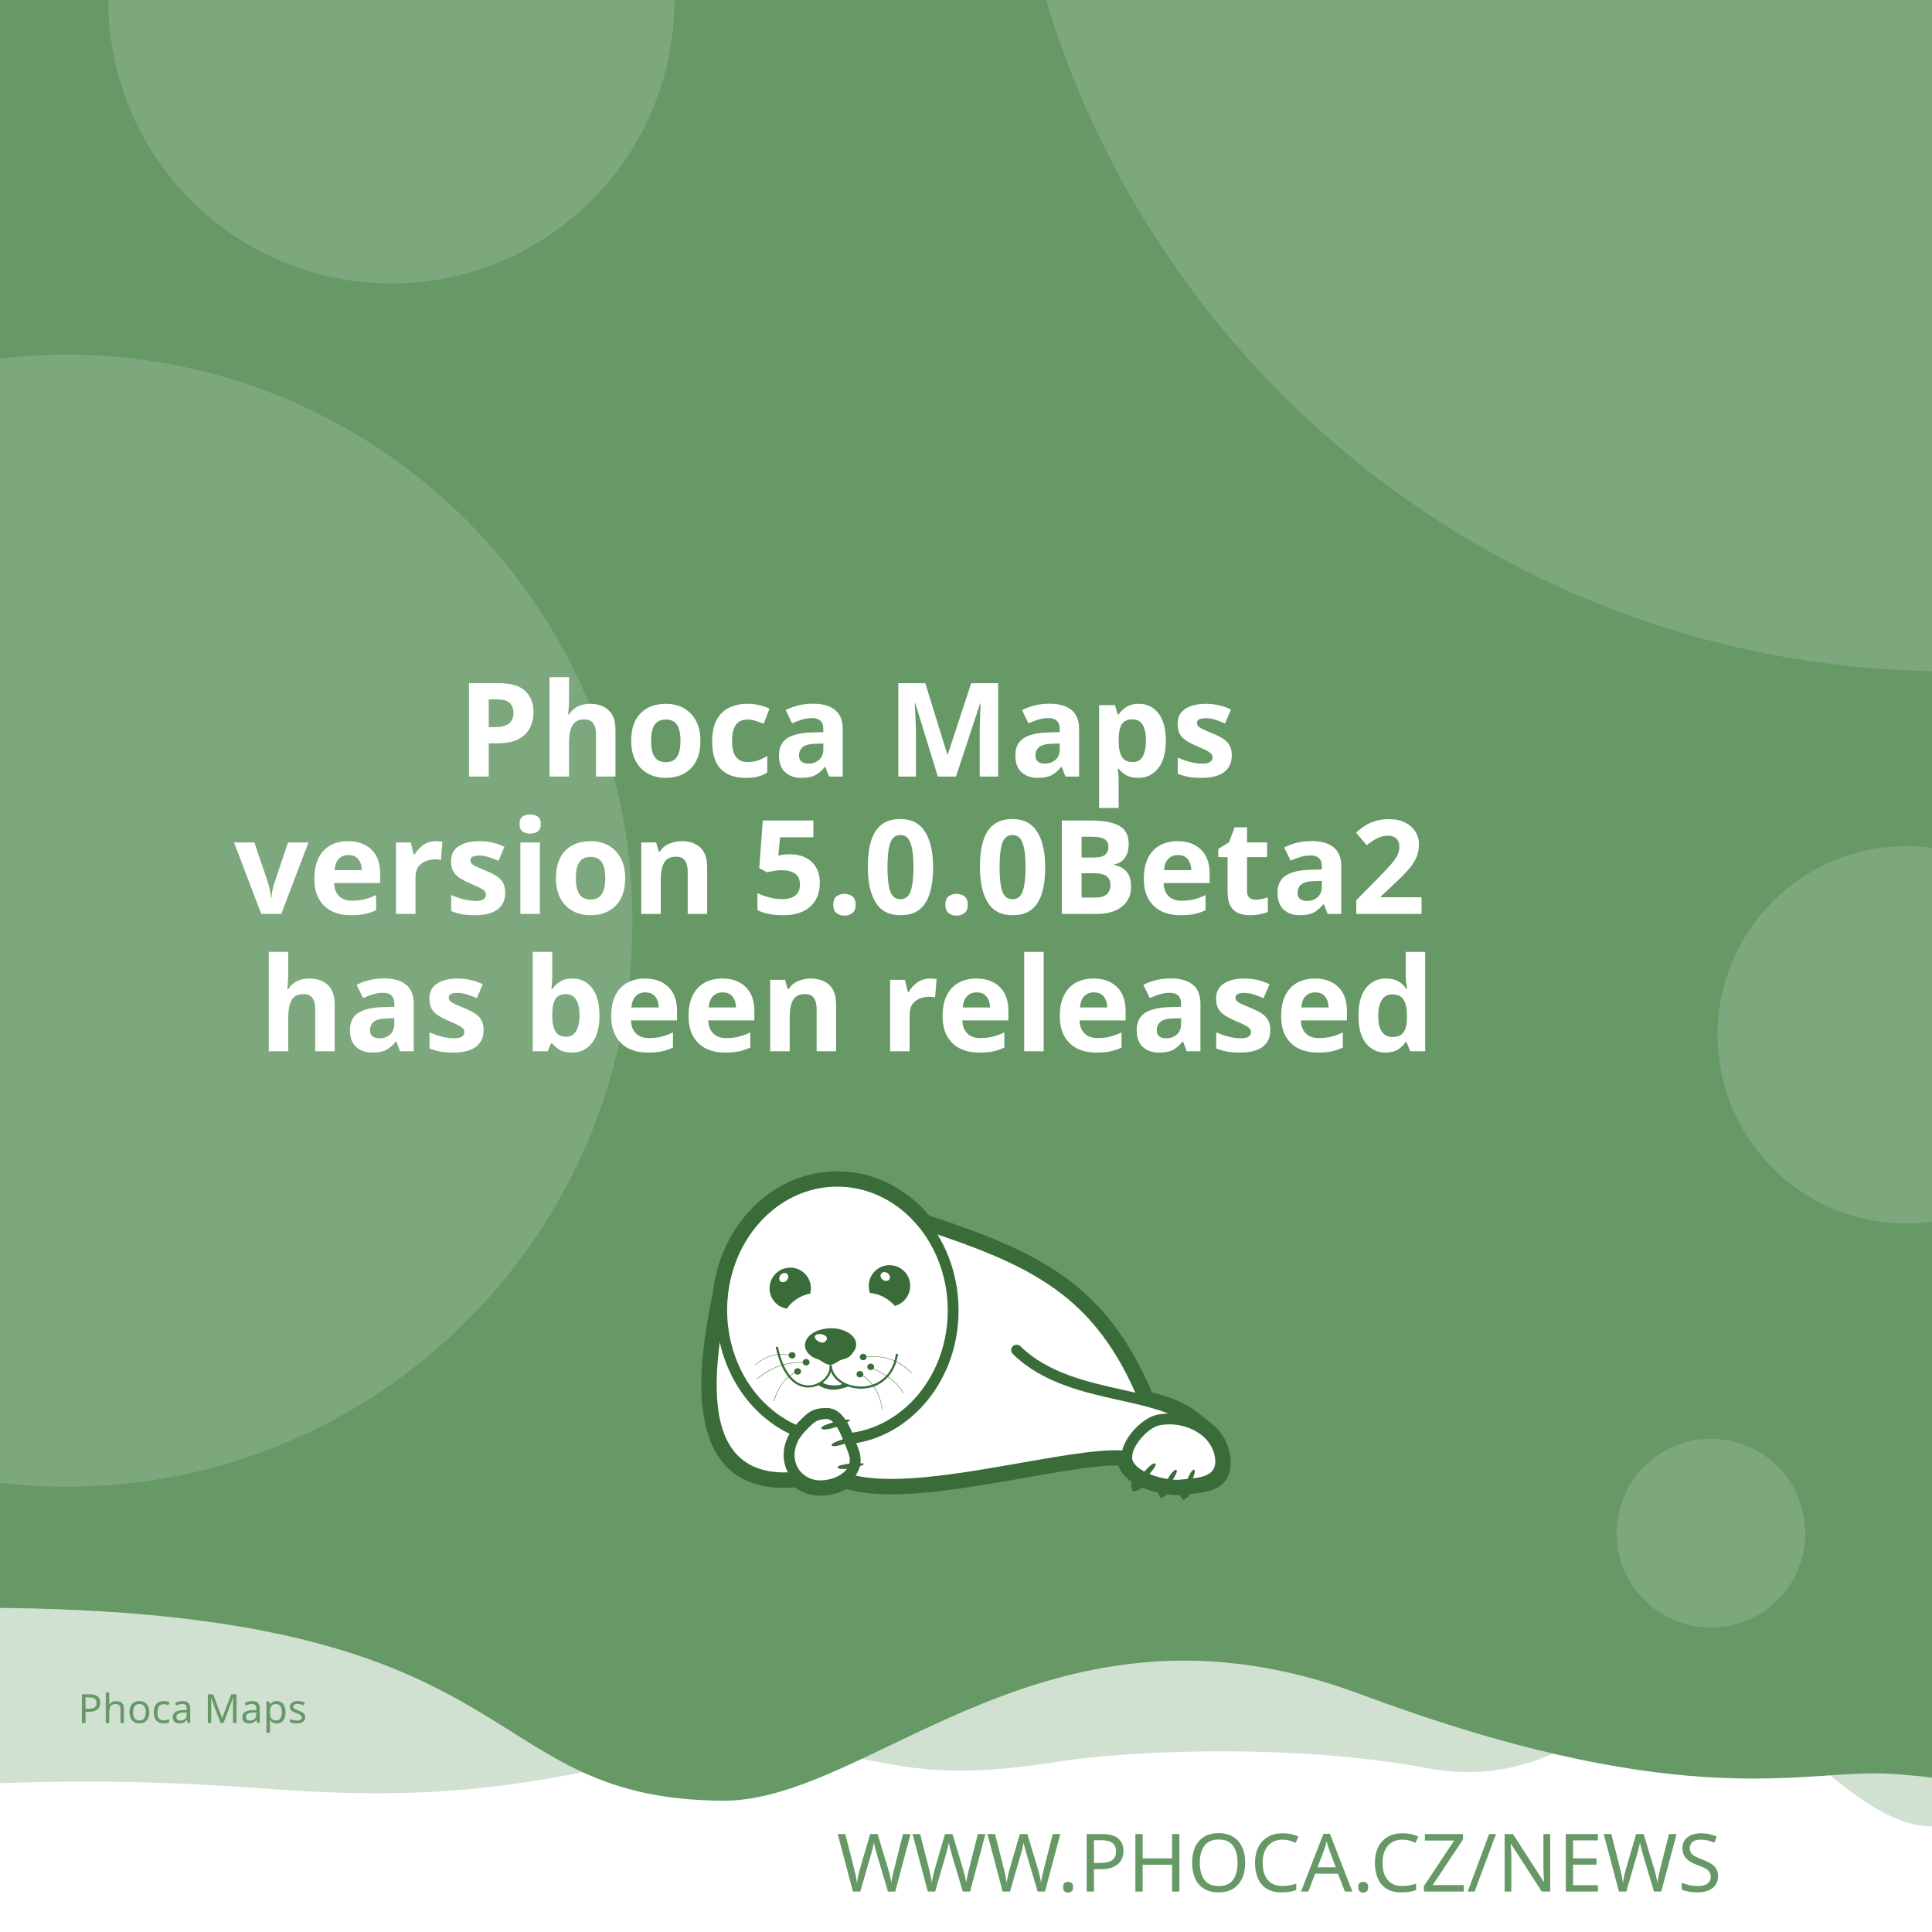
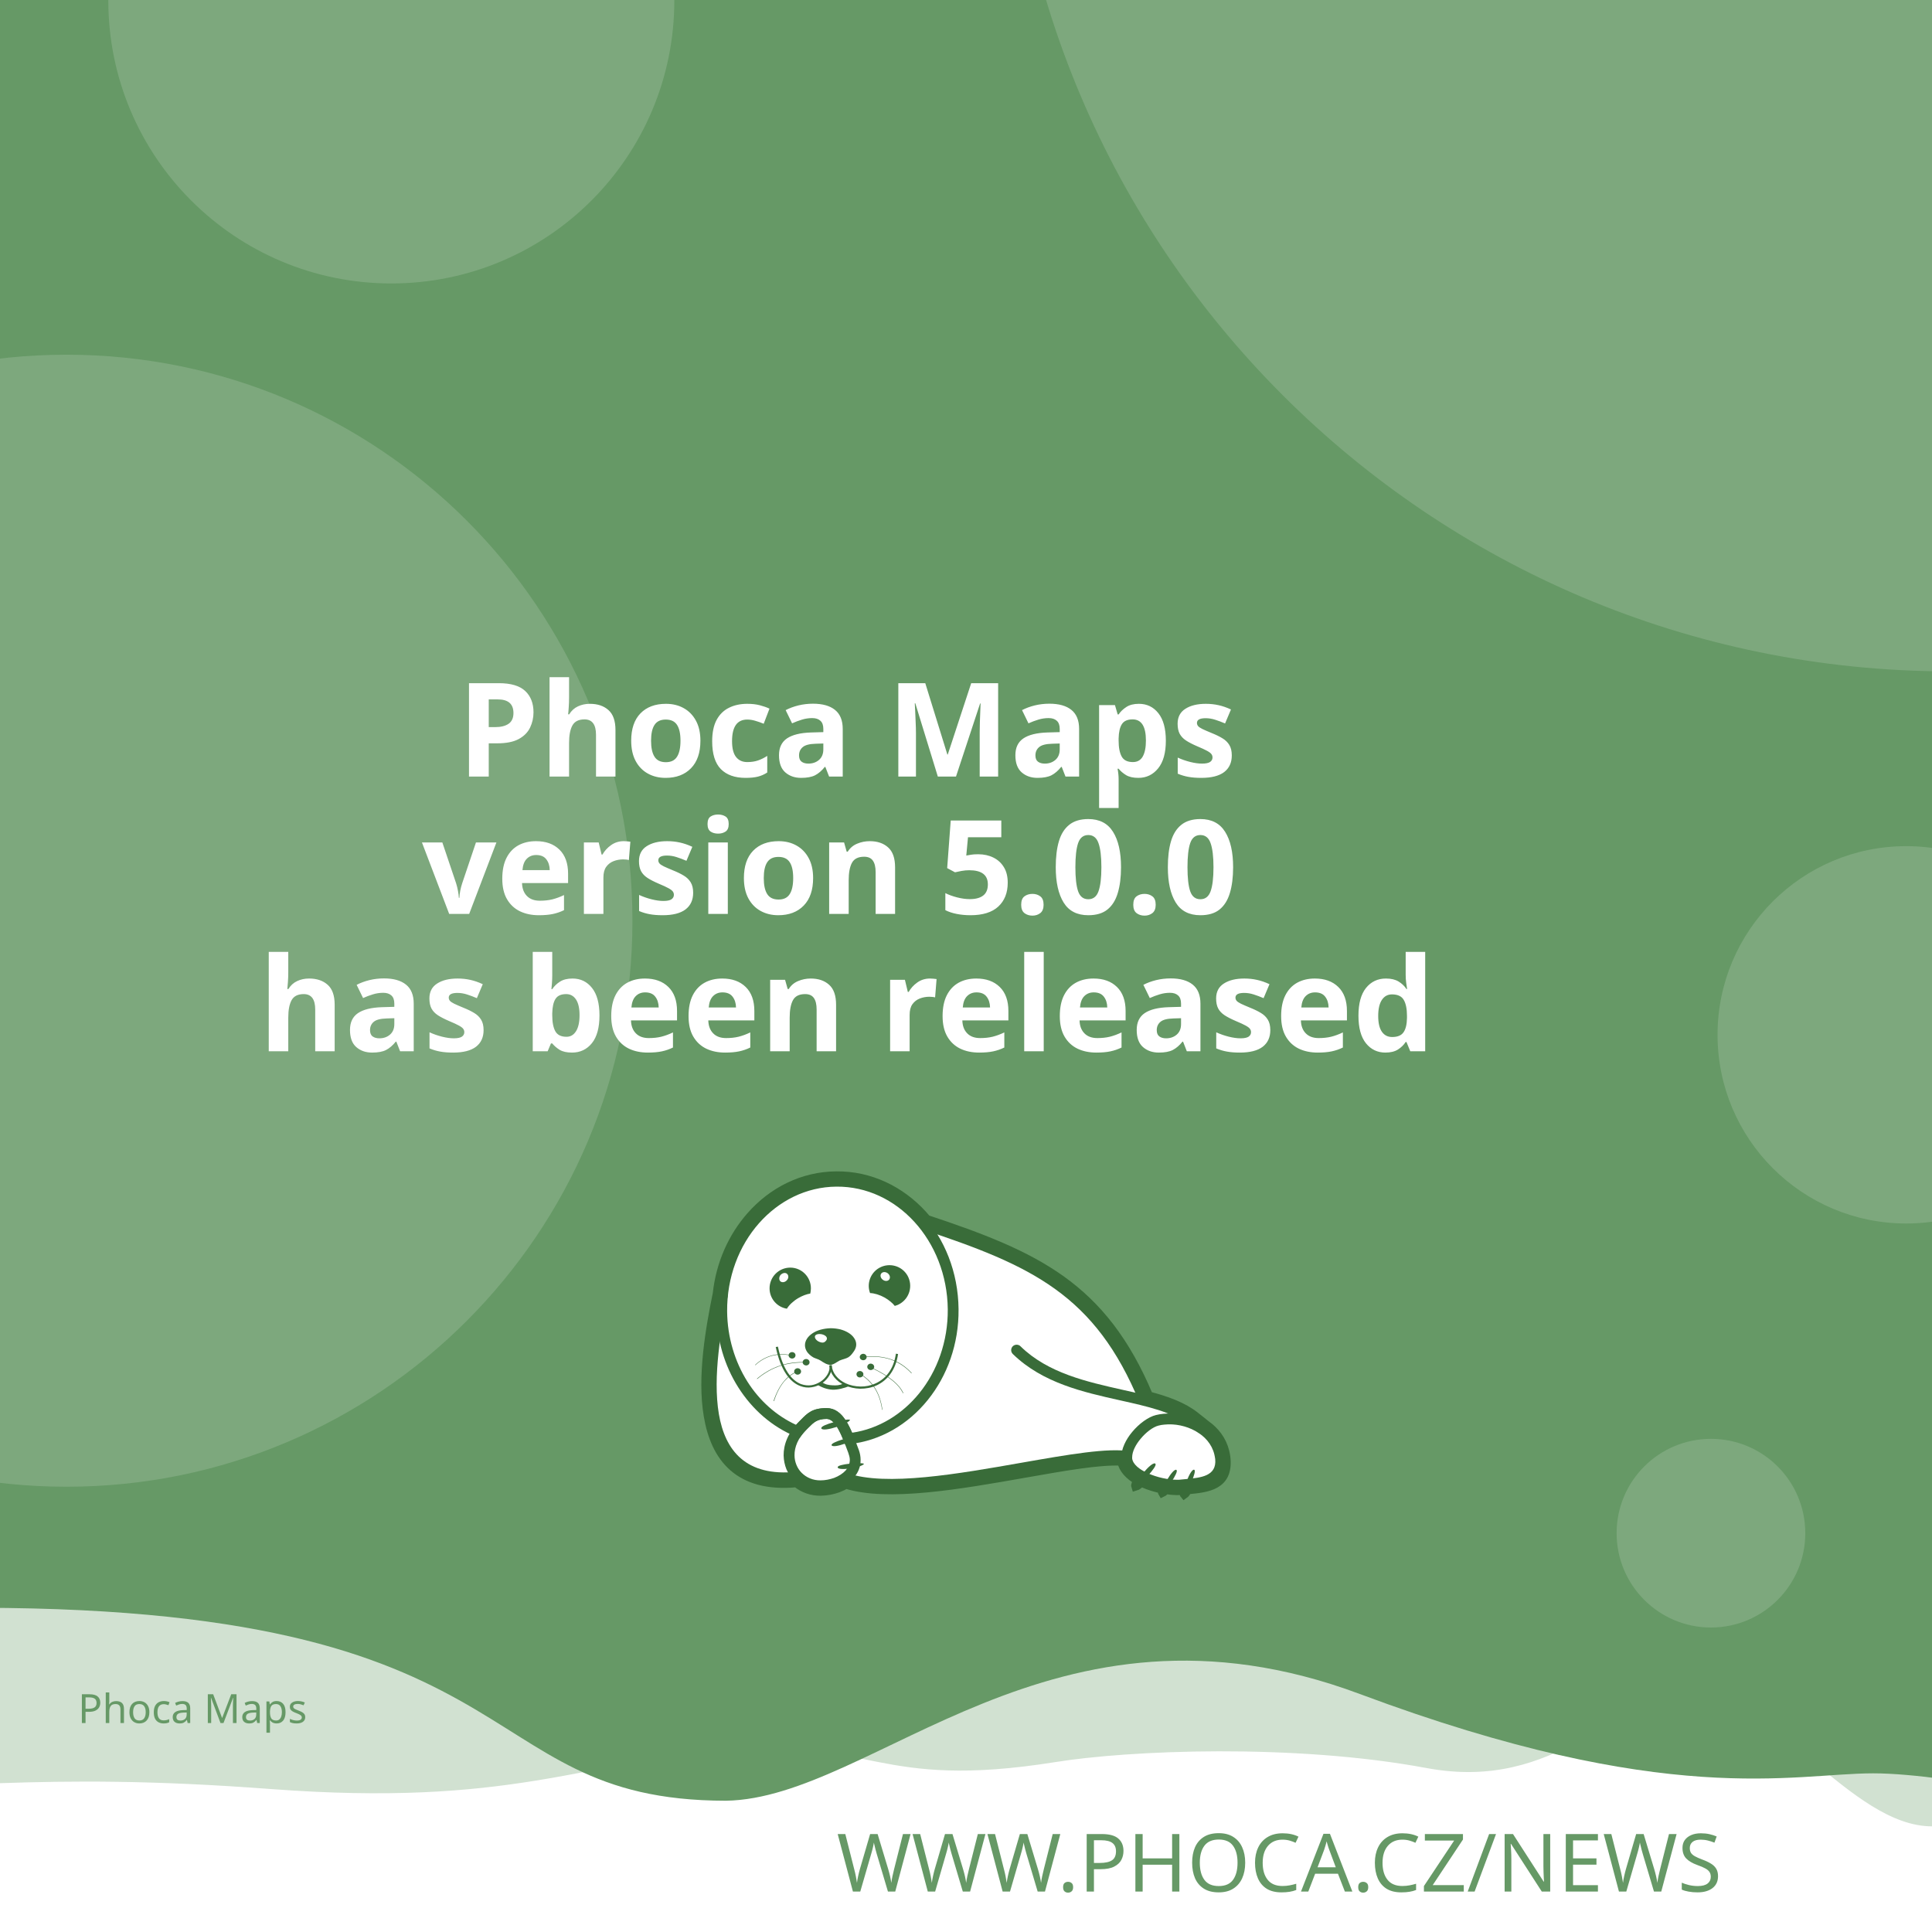
<svg xmlns="http://www.w3.org/2000/svg" width="512" height="512" viewBox="0 0 512 512" version="1.1" id="svg5">
  <defs id="defs2">
    <clipPath id="clip1">
      <path d="M 20,426 H 575 V 841.891 H 20 Z m 0,0" id="path2" />
    </clipPath>
  </defs>
  <g id="layer1">
    <path d="m -288.549,96.962 a 6.384,6.384 0 0 0 -6.384,6.384 v 81.087 a 6.384,6.384 0 0 0 6.384,6.384 h 81.083 a 6.384,6.384 0 0 0 6.384,-6.384 v -81.087 a 6.384,6.384 0 0 0 -6.384,-6.384 z m 16.084,16.188 c 0.591,-0.033 1.134,0.125 1.642,0.482 0.508,0.359 0.842,0.809 1.006,1.355 l 2.415,8.308 46.517,-2.44 c 0.829,-0.043 1.521,0.245 2.074,0.86 0.55,0.606 0.769,1.334 0.636,2.174 l -3.898,24.937 c -0.138,0.736 -0.57,1.497 -1.288,2.273 -0.719,0.787 -1.656,1.211 -2.797,1.272 l -32.861,1.721 3.038,10.253 27.775,-1.455 c 0.726,-0.04 1.351,0.178 1.887,0.648 0.523,0.483 0.803,1.086 0.844,1.812 0.038,0.726 -0.178,1.352 -0.648,1.887 -0.483,0.525 -1.086,0.806 -1.812,0.844 l -2.597,0.137 0.137,2.593 c 0.038,0.729 -0.178,1.356 -0.661,1.879 -0.472,0.535 -1.071,0.819 -1.8,0.856 -0.726,0.038 -1.353,-0.178 -1.879,-0.661 -0.535,-0.472 -0.814,-1.073 -0.852,-1.8 l -0.137,-2.593 -15.573,0.81 0.133,2.597 c 0.038,0.729 -0.176,1.356 -0.648,1.879 -0.483,0.535 -1.086,0.818 -1.812,0.856 -0.726,0.04 -1.352,-0.178 -1.887,-0.661 -0.525,-0.472 -0.806,-1.073 -0.844,-1.8 l -0.137,-2.597 -1.608,0.083 c -0.623,0.033 -1.193,-0.112 -1.721,-0.428 -0.515,-0.317 -0.883,-0.632 -1.11,-0.931 l -0.287,-0.507 -13.05,-49.343 -2.805,0.146 c -0.696,0.038 -1.312,-0.181 -1.858,-0.661 -0.545,-0.472 -0.835,-1.069 -0.873,-1.795 -0.038,-0.729 0.186,-1.353 0.682,-1.879 0.493,-0.535 1.083,-0.818 1.779,-0.856 z" style="fill:#ffffff;stroke-width:1;paint-order:stroke fill markers" id="path400" />
    <rect style="opacity:1;fill:#ffffff;stroke-width:5;stroke-linejoin:round;paint-order:stroke fill markers" id="rect723" width="512" height="512" x="0" y="0" />
    <path id="rect4460" style="opacity:0.3;fill:#669966;fill-opacity:1;stroke-width:5;stroke-linejoin:round;paint-order:stroke fill markers" d="M -256,4 H 768 v 480 c 0,0 -42.667,-10 -64,-10 -21.333,0 -42.408,10 -64,10 -21.592,0 -42.667,-10 -64,-10 -21.333,0 -42.408,10 -64,10 -21.592,0 -41.887,-34.701 -63.221,-34.701 -21.333,0 -35.645,25.795 -70.761,19.246 -35.116,-6.549 -78.862,-4.741 -98.515,-1.547 -47.289,7.533 -49.247,-6.724 -87.369,-3.311 -38.122,3.413 -56.921,15.193 -120.307,10.429 -63.387,-4.764 -84.091,0.698 -135.827,-0.116 -21.333,0 -42.408,10 -64,10 -21.592,0 -42.667,-10 -64,-10 -21.333,0 -64,10 -64,10 z" />
    <path id="rect4460-5" style="fill:#669966;fill-opacity:1;stroke-width:5;stroke-linejoin:round;paint-order:stroke fill markers" d="M -316,4.9999998e-7 H 708 V 480 c 0,0 -42.667,-10 -64,-10 -21.333,0 -42.408,10 -64,10 -21.592,0 -62.256,-10.048 -83.59,-10.048 -21.333,0 -54.449,9.448 -136.059,-21.03 -81.61,-30.478 -128.583,27.669 -167.971,28.291 -70.795,-0.042 -47.303,-54.288 -212.561,-50.983 C -185.439,429.534 -38.408,480 -60,480 c -21.592,0 -42.667,-10 -64,-10 -21.333,0 -42.408,10 -64,10 -21.592,0 -42.667,-10 -64,-10 -21.333,0 -64,10 -64,10 z" />
    <text xml:space="preserve" style="font-style:normal;font-weight:normal;font-size:21.333px;line-height:1.25;font-family:sans-serif;fill:#669966;fill-opacity:1;stroke:none" x="484.042" y="501.277" id="text2910-3-7">
      <tspan id="tspan2908-6-5" x="484.042" y="501.277" style="font-style:normal;font-variant:normal;font-weight:300;font-stretch:normal;font-size:21.333px;font-family:Montserrat;-inkscape-font-specification:'Montserrat Light';text-align:end;text-anchor:end;fill:#669966;fill-opacity:1">WWW.PHOCA.CZ/NEWS</tspan>
    </text>
    <text xml:space="preserve" style="font-style:normal;font-variant:normal;font-weight:600;font-stretch:normal;font-size:34.667px;line-height:1.05;font-family:Rubik;-inkscape-font-specification:'Rubik Semi-Bold';fill:#ffffff;fill-opacity:1;stroke:none" x="256" y="133" id="text11252">
      <tspan x="256" y="133" id="tspan403" style="text-align:center;text-anchor:middle" />
      <tspan x="256" y="169.4" style="font-size:34.667px;text-align:center;text-anchor:middle" id="tspan442" />
      <tspan x="256" y="205.8" style="font-size:34.667px;text-align:center;text-anchor:middle" id="tspan444">Phoca Maps</tspan>
-       <tspan x="256" y="242.2" id="tspan1992" style="font-size:34.667px;text-align:center;text-anchor:middle">version 5.0.0Beta2
+       <tspan x="256" y="242.2" id="tspan1992" style="font-size:34.667px;text-align:center;text-anchor:middle">version 5.0.0
</tspan>
      <tspan x="256" y="278.6" id="tspan2906" style="font-size:34.667px;text-align:center;text-anchor:middle">has been released</tspan>
      <tspan x="256" y="315" id="tspan1994" style="font-size:34.667px" />
    </text>
    <circle style="opacity:0.15;fill:#ffffff;fill-opacity:1;stroke-width:5;stroke-linejoin:round;paint-order:stroke fill markers" id="path8376" cx="516.67" cy="-72.081" r="250" />
    <circle style="opacity:0.15;fill:#ffffff;fill-opacity:1;stroke-width:5;stroke-linejoin:round;paint-order:stroke fill markers" id="path8376-9" cx="17.604" cy="244" r="150" />
    <circle style="opacity:0.15;fill:#ffffff;fill-opacity:1;stroke-width:5;stroke-linejoin:round;paint-order:stroke fill markers" id="path8376-6" cx="103.704" cy="0.117" r="75" />
    <circle style="opacity:0.15;fill:#ffffff;fill-opacity:1;stroke-width:5;stroke-linejoin:round;paint-order:stroke fill markers" id="path8376-6-2" cx="505.168" cy="274.238" r="50" />
    <circle style="opacity:0.15;fill:#ffffff;fill-opacity:1;stroke-width:5;stroke-linejoin:round;paint-order:stroke fill markers" id="path8376-6-2-1" cx="453.421" cy="406.309" r="25" />
    <text xml:space="preserve" style="font-style:normal;font-weight:normal;font-size:10.667px;line-height:1.25;font-family:sans-serif;fill:#669966;fill-opacity:1;stroke:none" x="57.956" y="456.624" id="text396">
      <tspan id="tspan394" x="57.956" y="456.624" style="font-style:normal;font-variant:normal;font-weight:normal;font-stretch:normal;font-size:10.667px;font-family:Rubik;-inkscape-font-specification:Rubik;text-align:center;text-anchor:middle;fill:#669966;fill-opacity:1">Phoca Maps</tspan>
    </text>
    <g id="g760" transform="matrix(0.5260845,0,0,0.5260845,99.42418,10.37304)">
      <path style="fill:#ffffff;fill-opacity:1;fill-rule:evenodd;stroke:none" d="m 389.621,683.473 c 9.113,2.391 17.273,5.336 23.457,10.227 l 5.375,4.273 -0.004,0.008 c 4.633,3.242 8.191,7.863 9.594,13.672 0.242,0.977 0.426,2.016 0.547,3.055 1.465,14.07 -9.473,15.141 -19.348,16.055 -0.648,1.137 -1.25,1.992 -1.66,2.266 -0.246,-0.289 -0.254,-1.047 -0.09,-2.051 -0.246,0.031 -0.52,0.062 -0.824,0.098 -0.855,0.059 -1.77,0.121 -2.809,0.121 -1.75,-0.023 -3.684,-0.199 -5.691,-0.523 -0.645,0.738 -1.207,1.266 -1.578,1.438 -0.172,-0.285 -0.098,-0.895 0.145,-1.691 -3.309,-0.637 -6.738,-1.656 -9.793,-3.012 -0.332,-0.148 -0.66,-0.301 -0.984,-0.461 -1.219,1.098 -2.277,1.891 -2.863,2.051 -0.176,-0.504 0.289,-1.621 1.109,-2.973 -4.211,-2.402 -7.395,-5.645 -8.18,-9.641 -10.754,-0.684 -29.09,2.582 -49.293,6.141 -31.996,5.633 -68.574,12.086 -89.609,5.406 -1.258,0.789 -2.625,1.453 -4.07,1.984 -2.688,0.977 -5.617,1.523 -8.609,1.586 -4.73,0.055 -8.941,-1.551 -12.176,-4.27 -29.23,2.742 -40.98,-12.871 -44.496,-33.715 -3.402,-19.863 1.055,-44.504 4.527,-61.535 1.641,-15.129 7.793,-28.699 16.91,-39.043 10.93,-12.461 26.137,-20.215 43.051,-20.336 h 0.062 c 16.914,-0.184 32.242,7.328 43.418,19.543 0.715,0.781 1.414,1.582 2.094,2.406 27.59,9.176 49.688,17.566 67.891,30.629 18.176,13.078 32.348,30.754 43.898,58.293 z m 0,0" id="path177" />
      <g clip-path="url(#clip1)" clip-rule="nonzero" id="g181">
        <path style="fill:none;stroke:#396c39;stroke-width:2.835;stroke-linecap:butt;stroke-linejoin:miter;stroke-miterlimit:22.926;stroke-opacity:1" d="m 245.703,99.901 c 5.747,-1.508 10.893,-3.365 14.792,-6.449 l 3.39,-2.695 -0.002,-0.005 c 2.922,-2.045 5.166,-4.959 6.05,-8.622 0.153,-0.616 0.269,-1.271 0.345,-1.926 0.924,-8.873 -5.974,-9.548 -12.201,-10.124 -0.409,-0.717 -0.788,-1.256 -1.047,-1.429 -0.155,0.182 -0.16,0.66 -0.057,1.293 -0.155,-0.02 -0.328,-0.039 -0.52,-0.062 -0.539,-0.037 -1.116,-0.076 -1.771,-0.076 -1.104,0.015 -2.323,0.126 -3.589,0.33 -0.406,-0.466 -0.761,-0.798 -0.995,-0.907 -0.108,0.18 -0.062,0.564 0.091,1.067 -2.086,0.402 -4.249,1.044 -6.176,1.899 -0.209,0.094 -0.416,0.19 -0.621,0.291 -0.769,-0.692 -1.436,-1.192 -1.806,-1.293 -0.111,0.318 0.182,1.022 0.7,1.875 -2.655,1.515 -4.663,3.56 -5.158,6.08 -6.782,0.431 -18.345,-1.628 -31.085,-3.872 -20.177,-3.552 -43.244,-7.622 -56.51,-3.409 -0.793,-0.498 -1.655,-0.916 -2.567,-1.251 -1.695,-0.616 -3.542,-0.961 -5.429,-1 -2.983,-0.034 -5.639,0.978 -7.678,2.692 -18.433,-1.729 -25.843,8.117 -28.06,21.261 -2.146,12.526 0.665,28.065 2.855,38.805 1.035,9.541 4.914,18.098 10.664,24.621 6.892,7.858 16.482,12.748 27.149,12.824 h 0.039 c 10.666,0.116 20.333,-4.621 27.38,-12.324 0.451,-0.493 0.892,-0.998 1.32,-1.517 17.399,-5.786 31.334,-11.078 42.813,-19.315 11.462,-8.247 20.399,-19.394 27.683,-36.761 z m 0,0" transform="matrix(1.58574,0,0,-1.58574,0,841.8898)" id="path179" />
      </g>
      <path style="fill:#396c39;fill-opacity:1;fill-rule:evenodd;stroke:none" d="m 393.047,717.762 c 1.16,1.098 -7.754,10.625 -9.953,11.234 -0.672,-1.895 7.816,-12.52 9.832,-11.48 0.121,0.062 0.246,0.367 0.121,0.246" id="path183" />
      <path style="fill:#396c39;fill-opacity:1;fill-rule:evenodd;stroke:none" d="m 403.676,720.875 c 1.219,0.855 -5.254,10.379 -7.086,11.234 -0.914,-1.523 5.07,-12.09 6.961,-11.418 0.125,0.062 0.305,0.305 0.125,0.184" id="path185" />
      <path style="fill:#396c39;fill-opacity:1;fill-rule:evenodd;stroke:none" d="m 412.652,720.754 c 1.344,0.609 -3.422,11.172 -5.07,12.273 -1.16,-1.344 2.934,-12.766 4.945,-12.398 0.062,0 0.309,0.246 0.125,0.125" id="path187" />
      <path style="fill:#396c39;fill-opacity:1;fill-rule:evenodd;stroke:none" d="m 224.809,699.621 c -0.43,-1.586 12.211,-4.824 14.41,-4.152 -0.426,1.957 -13.375,6.414 -14.473,4.398 -0.062,-0.121 0,-0.488 0.062,-0.246 z m 0,0" id="path189" />
      <path style="fill:#396c39;fill-opacity:1;fill-rule:evenodd;stroke:none" d="m 229.938,708.172 c -0.367,-1.402 10.746,-4.641 12.703,-4.09 -0.367,1.77 -11.664,6.043 -12.703,4.273 -0.062,-0.062 -0.062,-0.367 0,-0.184" id="path191" />
      <path style="fill:#396c39;fill-opacity:1;fill-rule:evenodd;stroke:none" d="m 233.051,719.285 c -0.121,-1.402 11.359,-2.504 13.191,-1.648 -0.609,1.711 -12.52,3.789 -13.25,1.895 0,-0.121 0.059,-0.43 0.059,-0.246 z m 0,0" id="path193" />
      <path style="fill:#396c39;fill-opacity:1;fill-rule:evenodd;stroke:none" d="m 268.164,622.859 c 2.809,5.008 1.102,11.359 -3.906,14.23 -0.793,0.488 -1.648,0.793 -2.504,1.039 -1.16,-1.469 -2.934,-2.934 -5.008,-4.152 -2.625,-1.469 -5.312,-2.262 -7.449,-2.32 -1.773,-4.703 0.121,-10.141 4.641,-12.703 5.008,-2.809 11.359,-1.102 14.227,3.906 z m -12.457,2.078 c -1.098,-0.793 -1.465,-2.199 -0.793,-3.113 0.672,-0.918 2.137,-0.98 3.234,-0.184 1.164,0.855 1.469,2.258 0.797,3.176 -0.672,0.914 -2.137,0.977 -3.238,0.121" id="path195" />
      <path style="fill:#396c39;fill-opacity:1;fill-rule:evenodd;stroke:none" d="m 209.113,618.832 c 5.738,0 10.383,4.699 10.383,10.441 0,0.914 -0.125,1.77 -0.309,2.625 -1.891,0.305 -4.027,1.098 -6.105,2.32 -2.566,1.527 -4.578,3.48 -5.68,5.312 -4.945,-0.793 -8.73,-5.066 -8.73,-10.258 0,-5.742 4.641,-10.441 10.441,-10.441 z m -4.824,3.602 c 0.977,-0.977 2.441,-1.223 3.234,-0.43 0.855,0.797 0.797,2.262 -0.18,3.238 -0.918,1.039 -2.383,1.223 -3.238,0.488 -0.793,-0.793 -0.734,-2.258 0.184,-3.297" id="path197" />
      <path style="fill:#396c39;fill-opacity:1;fill-rule:evenodd;stroke:none" d="m 229.449,649.363 c 1.77,0 3.48,0.246 5.008,0.613 1.527,0.426 2.93,1.035 4.09,1.77 1.16,0.73 2.137,1.648 2.75,2.625 0.672,0.977 1.035,2.078 1.035,3.238 0,1.098 -0.426,2.32 -1.16,3.359 -0.73,1.035 -1.523,2.195 -2.746,2.992 -1.281,0.793 -3.055,1.035 -4.52,1.707 -1.406,0.734 -3.055,2.137 -4.641,2.137 -1.77,0 -3.664,-1.34 -4.887,-2.137 -1.281,-0.855 -2.871,-1.035 -4.031,-1.832 -1.16,-0.73 -2.137,-1.648 -2.809,-2.625 -0.672,-1.039 -1.035,-2.137 -1.035,-3.297 0,-1.16 0.363,-2.262 1.035,-3.297 0.613,-0.977 1.59,-1.895 2.75,-2.688 1.16,-0.793 2.562,-1.406 4.09,-1.832 1.59,-0.43 3.238,-0.672 5.07,-0.734 z m -3.969,3.176 c 1.707,0.551 2.625,1.711 1.77,2.934 -0.914,1.219 -1.832,1.402 -3.418,0.793 -1.59,-0.613 -2.629,-2.016 -2.262,-2.992 0.305,-0.918 2.199,-1.285 3.91,-0.734 z m 0,0" id="path199" />
      <path style="fill:#396c39;fill-opacity:1;fill-rule:nonzero;stroke:none" d="m 202.883,658.645 c 2.445,11.664 7.023,17.102 11.664,18.871 1.773,0.609 3.543,0.793 5.191,0.551 1.648,-0.246 3.238,-0.918 4.582,-1.773 3.051,-2.012 5.008,-5.25 4.516,-8.18 l 1.102,-0.125 c 0.488,3.301 -1.648,6.965 -5.008,9.223 -1.465,0.914 -3.238,1.648 -5.07,1.895 -1.832,0.305 -3.785,0.121 -5.68,-0.613 -5.004,-1.832 -9.832,-7.512 -12.395,-19.664 l 1.098,-0.18 z m 0,0" id="path201" />
      <path style="fill:#396c39;fill-opacity:1;fill-rule:nonzero;stroke:none" d="m 229.938,667.988 c 0.367,4.094 3.176,7.27 7.023,9.102 2.195,1.035 4.824,1.586 7.449,1.648 2.625,0.059 5.312,-0.488 7.816,-1.648 4.887,-2.262 8.977,-6.961 10.078,-14.902 l 1.098,0.184 c -1.223,8.305 -5.559,13.312 -10.75,15.754 -2.625,1.223 -5.496,1.711 -8.305,1.711 -2.746,-0.059 -5.496,-0.672 -7.875,-1.77 -4.152,-1.953 -7.27,-5.438 -7.637,-9.953 z m 0,0" id="path203" />
      <path style="fill:#396c39;fill-opacity:1;fill-rule:nonzero;stroke:none" d="m 224.93,676.477 c 1.895,1.285 3.359,1.527 5.496,1.648 2.137,0.062 3.113,0.125 5.617,-0.914 l 2.992,1.223 c -2.809,1.16 -6.227,2.016 -8.73,1.891 -2.566,-0.121 -5.375,-1.098 -7.574,-2.562 z m 0,0" id="path205" />
      <path style="fill:#396c39;fill-opacity:1;fill-rule:evenodd;stroke:none" d="m 210.027,661.395 c 0.98,0 1.711,0.734 1.711,1.586 0,0.918 -0.73,1.652 -1.711,1.652 -0.977,0 -1.77,-0.734 -1.77,-1.652 0,-0.852 0.793,-1.586 1.77,-1.586" id="path207" />
      <path style="fill:#396c39;fill-opacity:1;fill-rule:evenodd;stroke:none" d="m 217.113,664.875 c 0.977,0 1.711,0.734 1.711,1.648 0,0.855 -0.734,1.59 -1.711,1.59 -0.977,0 -1.77,-0.734 -1.77,-1.59 0,-0.914 0.793,-1.648 1.77,-1.648" id="path209" />
      <path style="fill:#396c39;fill-opacity:1;fill-rule:evenodd;stroke:none" d="m 212.777,669.516 c 0.977,0 1.77,0.734 1.77,1.648 0,0.855 -0.793,1.59 -1.77,1.59 -0.918,0 -1.711,-0.734 -1.711,-1.59 0,-0.914 0.793,-1.648 1.711,-1.648" id="path211" />
      <path style="fill:#396c39;fill-opacity:1;fill-rule:evenodd;stroke:none" d="m 244.164,670.922 c 0.98,0 1.773,0.73 1.773,1.586 0,0.918 -0.793,1.648 -1.773,1.648 -0.977,0 -1.707,-0.73 -1.707,-1.648 0,-0.855 0.73,-1.586 1.707,-1.586" id="path213" />
      <path style="fill:#396c39;fill-opacity:1;fill-rule:evenodd;stroke:none" d="m 249.602,667.195 c 0.977,0 1.77,0.734 1.77,1.648 0,0.855 -0.793,1.59 -1.77,1.59 -0.918,0 -1.711,-0.734 -1.711,-1.59 0,-0.914 0.793,-1.648 1.711,-1.648" id="path215" />
      <path style="fill:#396c39;fill-opacity:1;fill-rule:evenodd;stroke:none" d="m 245.875,662.25 c 0.918,0 1.711,0.73 1.711,1.648 0,0.855 -0.793,1.586 -1.711,1.586 -0.977,0 -1.77,-0.73 -1.77,-1.586 0,-0.918 0.793,-1.648 1.77,-1.648" id="path217" />
      <path style="fill:#396c39;fill-opacity:1;fill-rule:nonzero;stroke:none" d="m 245.816,663.777 c 5.496,-0.672 10.195,-0.125 14.227,1.281 4.031,1.406 7.391,3.785 10.258,6.902 l -0.18,0.121 c -2.812,-3.055 -6.168,-5.375 -10.141,-6.84 -4.027,-1.406 -8.668,-1.895 -14.105,-1.281 z m 0,0" id="path219" />
      <path style="fill:#396c39;fill-opacity:1;fill-rule:nonzero;stroke:none" d="m 244.473,672.387 c 3.176,1.953 5.68,4.398 7.508,7.391 1.836,3.051 2.996,6.594 3.543,10.684 h -0.184 c -0.547,-4.027 -1.707,-7.57 -3.539,-10.562 -1.832,-2.934 -4.336,-5.434 -7.453,-7.328 z m 0,0" id="path221" />
      <path style="fill:#396c39;fill-opacity:1;fill-rule:nonzero;stroke:none" d="m 249.723,669.027 c 4.641,2.137 8.184,4.273 10.809,6.414 2.688,2.137 4.457,4.336 5.559,6.531 l -0.184,0.125 c -1.102,-2.199 -2.871,-4.398 -5.496,-6.473 -2.625,-2.141 -6.168,-4.277 -10.75,-6.414 z m 0,0" id="path223" />
      <path style="fill:#396c39;fill-opacity:1;fill-rule:nonzero;stroke:none" d="m 191.344,667.867 c 2.625,-2.441 5.555,-4.031 8.609,-4.824 3.176,-0.855 6.535,-0.793 10.074,0 v 0.184 c -3.539,-0.793 -6.898,-0.793 -10.012,0 -3.055,0.793 -5.926,2.383 -8.551,4.762 z m 0,0" id="path225" />
      <path style="fill:#396c39;fill-opacity:1;fill-rule:nonzero;stroke:none" d="m 192.32,674.77 c 3.723,-3.117 7.57,-5.254 11.664,-6.598 4.031,-1.344 8.305,-1.891 12.824,-1.707 v 0.18 c -4.52,-0.121 -8.734,0.43 -12.766,1.711 -4.027,1.344 -7.875,3.48 -11.602,6.598 z m 0,0" id="path227" />
      <path style="fill:#396c39;fill-opacity:1;fill-rule:nonzero;stroke:none" d="m 200.688,686.004 c 1.402,-4.273 3.172,-7.512 5.188,-9.891 1.957,-2.445 4.215,-3.973 6.535,-4.949 l 0.121,0.184 c -2.32,0.977 -4.516,2.504 -6.531,4.887 -1.957,2.383 -3.727,5.555 -5.07,9.832 l -0.246,-0.062 z m 0,0" id="path229" />
      <path style="fill:#396c39;fill-opacity:1;fill-rule:nonzero;stroke:none" d="m 379.43,716.781 c -9.953,-1.832 -30.168,1.773 -52.699,5.742 -32.613,5.738 -69.984,12.336 -90.809,5.008 l 1.832,-5.191 c 19.48,6.84 56.059,0.367 88,-5.25 23.02,-4.031 43.723,-7.695 54.652,-5.68 z m 0,0" id="path231" />
      <path style="fill:#396c39;fill-opacity:1;fill-rule:nonzero;stroke:none" d="m 232.258,572.602 h 0.062 c 16.914,-0.184 32.242,7.328 43.418,19.543 11.051,12.09 17.953,28.945 18.137,47.57 v 0.062 c 0.184,17.527 -5.742,33.648 -15.512,45.738 -9.895,12.273 -23.816,20.582 -39.57,22.23 l -2.016,0.18 -0.793,-1.891 c -1.344,-3.359 -2.75,-6.352 -4.336,-8.367 -1.285,-1.648 -2.688,-2.625 -4.277,-2.625 -4.762,0 -6.531,1.832 -8.977,4.273 l -1.039,1.039 c -0.426,0.426 -0.852,0.855 -1.219,1.281 v 0.062 c -0.43,0.426 -0.793,0.914 -1.102,1.281 l -1.281,1.711 -1.953,-0.793 C 200.016,699.074 190,690.34 182.914,679.164 176.016,668.293 171.984,655.105 171.863,640.875 c -0.184,-18.688 6.473,-35.602 17.34,-47.938 10.934,-12.457 26.141,-20.215 43.055,-20.336 z m 0.121,5.438 h -0.059 c -15.27,0.121 -29.07,7.203 -39.023,18.5 -10.016,11.359 -16.121,27.055 -16,44.277 0.121,13.188 3.91,25.402 10.199,35.418 6.105,9.648 14.656,17.281 24.547,21.801 0.488,-0.551 0.98,-1.098 1.469,-1.59 l 0.977,-0.977 c 3.359,-3.418 5.801,-5.859 12.883,-5.859 3.543,0 6.293,1.77 8.551,4.641 1.648,2.074 3.055,4.762 4.336,7.754 13.375,-1.953 25.219,-9.281 33.832,-19.906 9.039,-11.176 14.473,-26.016 14.352,-42.262 v -0.059 c -0.184,-17.223 -6.598,-32.793 -16.797,-43.969 -10.137,-11.113 -23.996,-17.895 -39.266,-17.77 z m 0,0" id="path233" />
      <path style="fill:#396c39;fill-opacity:1;fill-rule:nonzero;stroke:none" d="m 325.141,658.523 c 13.801,13.496 33.465,17.832 51.359,21.863 14.289,3.176 27.539,6.168 36.578,13.312 l 5.375,4.273 -3.422,4.277 -5.371,-4.277 c -8.062,-6.41 -20.703,-9.219 -34.383,-12.273 -18.625,-4.152 -39.023,-8.734 -53.984,-23.266 -0.547,-0.488 -0.914,-1.223 -0.914,-2.016 0,-1.527 1.219,-2.75 2.746,-2.75 0.797,0 1.527,0.309 2.016,0.855 z m 0,0" id="path235" />
      <path style="fill:#396c39;fill-opacity:1;fill-rule:nonzero;stroke:none" d="m 428.59,714.707 c 1.465,14.105 -9.527,15.145 -19.418,16.059 -0.672,0.062 -1.344,0.184 -2.504,0.309 -0.855,0.059 -1.773,0.121 -2.812,0.121 -5.004,-0.062 -11.539,-1.406 -16.914,-3.785 -5.863,-2.629 -10.504,-6.656 -11.055,-11.91 -0.059,-0.305 -0.059,-0.73 -0.059,-1.098 0.059,-4.336 2.32,-8.977 5.496,-12.766 3.48,-4.211 8.184,-7.633 12.031,-8.547 1.219,-0.309 2.441,-0.488 3.664,-0.613 6.289,-0.672 13.188,0.672 18.867,3.91 5.863,3.234 10.504,8.426 12.152,15.266 0.246,0.977 0.43,2.016 0.551,3.055 z m -19.906,10.625 c 7.266,-0.672 15.324,-1.465 14.473,-10.074 -0.125,-0.797 -0.246,-1.59 -0.43,-2.324 -1.281,-5.25 -4.883,-9.219 -9.527,-11.785 -4.699,-2.625 -10.379,-3.785 -15.633,-3.234 -0.977,0.059 -1.953,0.242 -2.93,0.488 -2.75,0.672 -6.289,3.297 -9.102,6.715 -2.441,2.934 -4.211,6.352 -4.211,9.285 0,0.121 0,0.305 0,0.547 0.367,2.992 3.664,5.559 7.875,7.453 4.703,2.137 10.324,3.297 14.656,3.297 0.797,0 1.527,0 2.262,-0.121 l 2.562,-0.246 z m 0,0" id="path237" />
      <path style="fill:#396c39;fill-opacity:1;fill-rule:nonzero;stroke:none" d="m 177.664,632.816 c -3.297,16.547 -7.758,40.73 -4.52,59.844 3.113,18.137 13.434,31.695 39.266,29.008 l 0.551,5.496 c -29.742,3.055 -41.648,-12.641 -45.191,-33.648 -3.418,-19.969 1.102,-44.762 4.582,-61.801 z m 0,0" id="path239" />
      <path style="fill:#396c39;fill-opacity:1;fill-rule:nonzero;stroke:none" d="m 227.371,689.609 c 8.488,0 12.094,9.832 16.184,20.883 l 0.062,0.121 c 0.609,1.711 0.914,3.422 0.914,5.008 0.062,3.48 -1.219,6.535 -3.418,8.977 -2.078,2.324 -4.887,4.156 -8.062,5.316 -2.688,0.977 -5.617,1.523 -8.609,1.586 -5.375,0.062 -10.078,-2.016 -13.434,-5.434 -1.652,-1.648 -2.934,-3.543 -3.848,-5.68 -0.855,-2.137 -1.344,-4.457 -1.406,-6.902 -0.062,-5.496 2.199,-11.543 7.758,-17.039 l 0.977,-0.977 c 3.355,-3.418 5.801,-5.859 12.883,-5.859 z m 11.055,22.777 c -3.422,-9.16 -6.414,-17.344 -11.055,-17.344 -4.762,0 -6.531,1.832 -8.977,4.273 l -1.039,1.039 c -4.395,4.336 -6.168,8.918 -6.105,13.07 0,1.707 0.367,3.355 0.977,4.824 0.613,1.523 1.527,2.867 2.625,3.969 2.383,2.379 5.742,3.848 9.527,3.785 2.32,0 4.641,-0.488 6.781,-1.223 2.379,-0.914 4.395,-2.195 5.859,-3.785 1.285,-1.527 2.078,-3.297 2.078,-5.312 0,-0.977 -0.246,-2.016 -0.672,-3.176 z m 0,0" id="path241" />
      <path style="fill:#396c39;fill-opacity:1;fill-rule:nonzero;stroke:none" d="m 277.02,594.281 c 27.969,9.281 50.32,17.711 68.703,30.898 18.504,13.312 32.852,31.391 44.516,59.785 l -5.066,2.141 c -11.238,-27.422 -24.977,-44.766 -42.625,-57.465 -17.773,-12.824 -39.758,-21.07 -67.238,-30.168 z m 0,0" id="path243" />
    </g>
  </g>
</svg>
